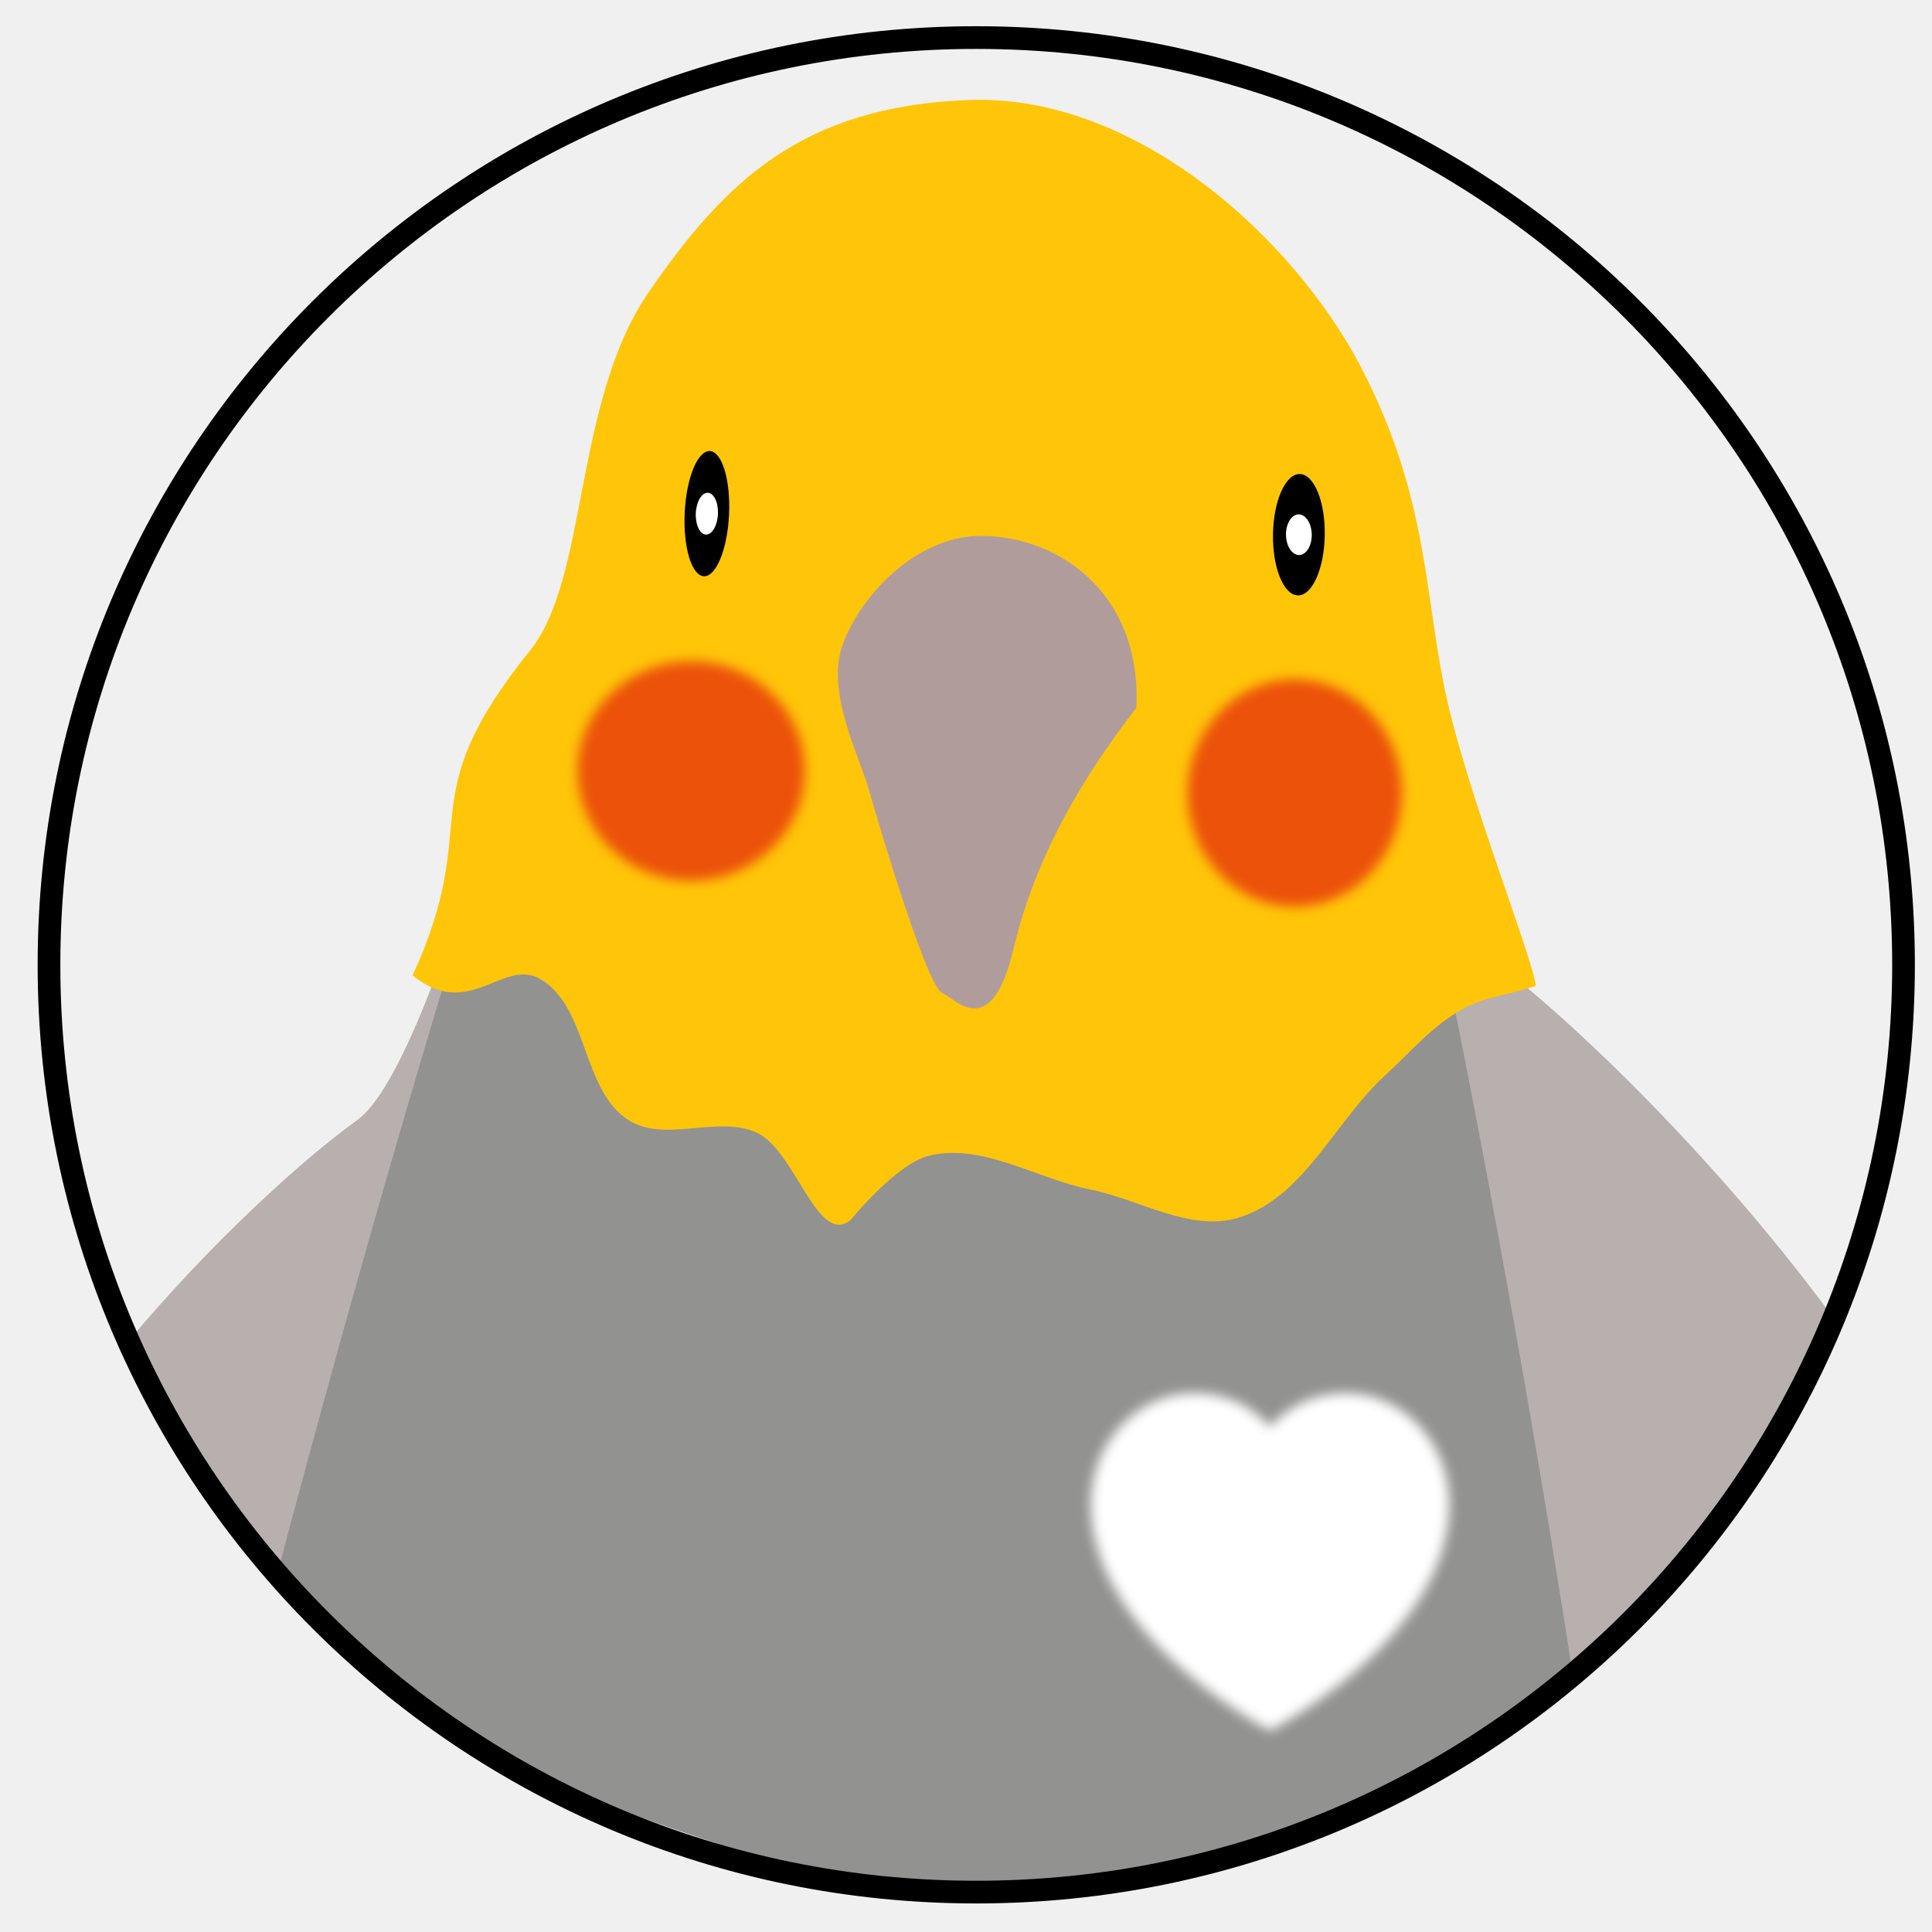
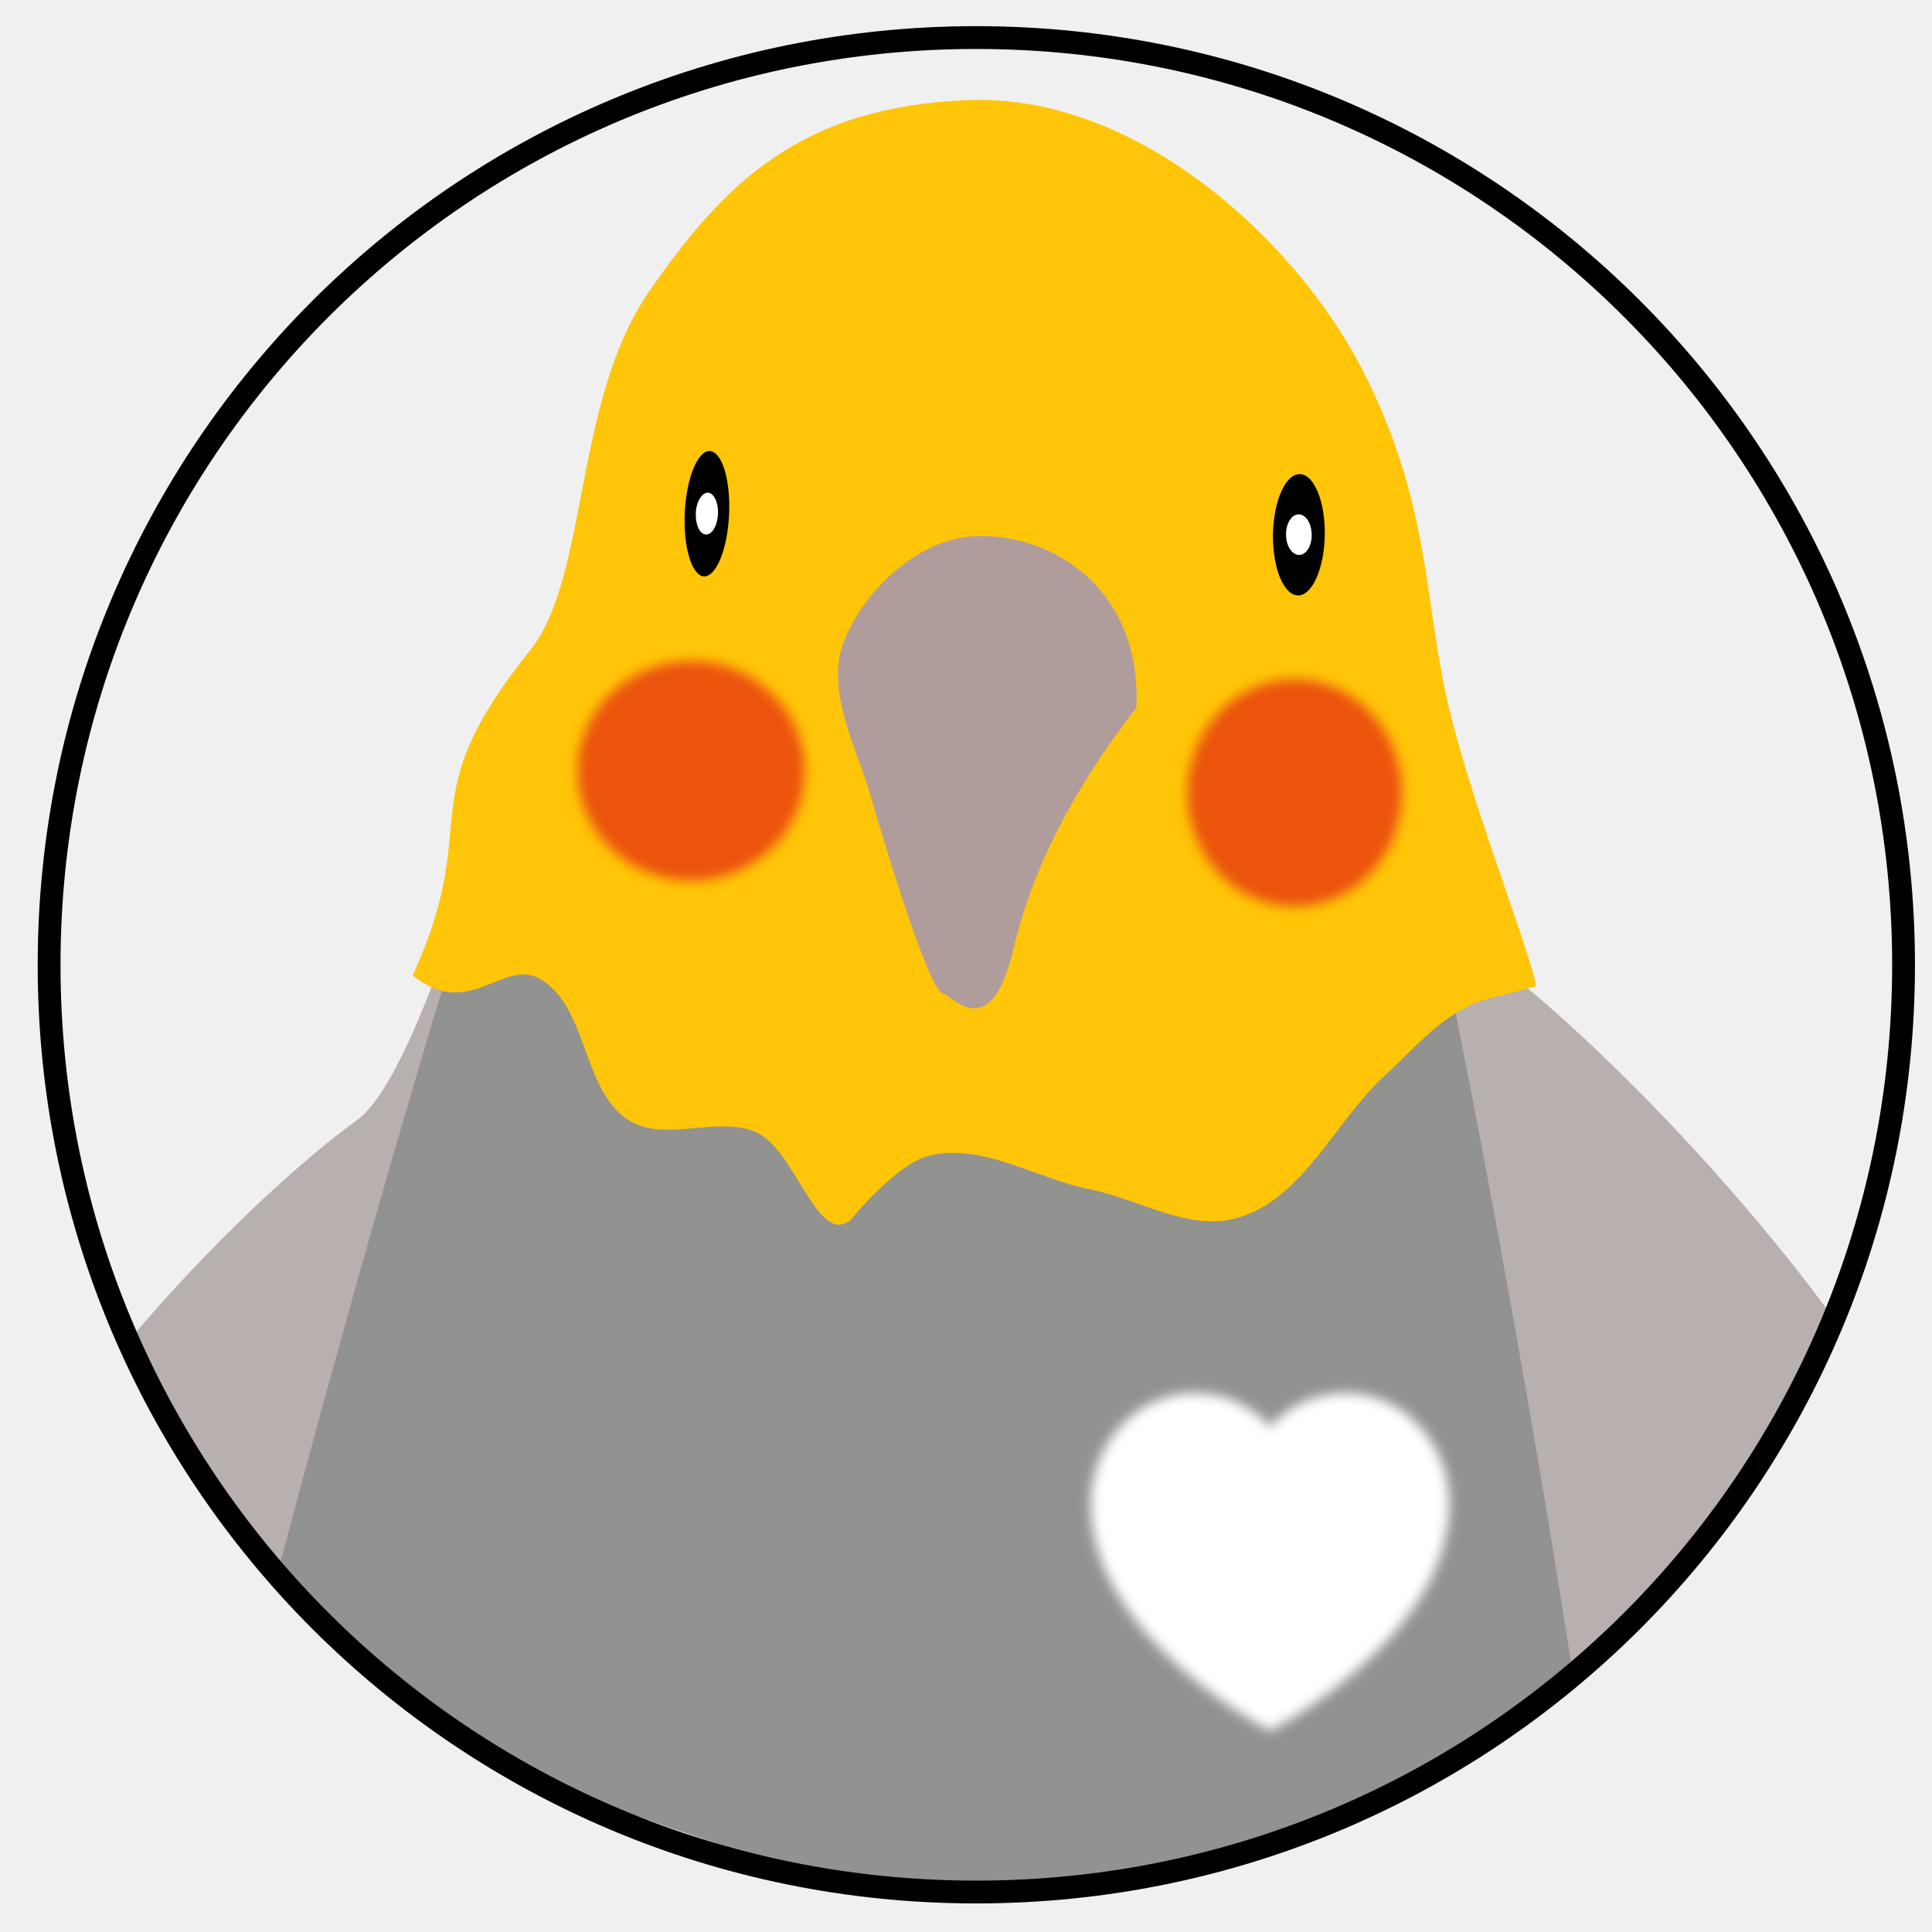
- <svg xmlns="http://www.w3.org/2000/svg" style="isolation:isolate" viewBox="0 0 720 720" width="720pt" height="720pt" version="1.1" id="svg153" xml:space="preserve">
-   <defs id="defs5">
-     <clipPath id="_clipPath_KVCe0lemcKYx9lWfmhvlXVyDipBmjrDV">
-       <rect width="720" height="720" id="rect2" />
+ <svg xmlns="http://www.w3.org/2000/svg" version="1.2" viewBox="0 0 720 720" width="64" height="64">
+   <defs>
+     <clipPath clipPathUnits="userSpaceOnUse" id="cp1">
+       <path d="m0 0h720v720h-720z" />
    </clipPath>
+     <filter x="-50%" y="-50%" width="200%" height="200%" id="f1">
+       <feGaussianBlur stdDeviation="2.1" />
+     </filter>
  </defs>
-   <g clip-path="url(#_clipPath_KVCe0lemcKYx9lWfmhvlXVyDipBmjrDV)" id="g151" style="display:inline;stroke-width:1;stroke-dasharray:none">
-     <g id="g11" style="stroke-width:1;stroke-dasharray:none" transform="matrix(2.418371,0,0,2.418371,-563.4402,-128.9179)">
-       <path d="m 365.938,344.493 c 0,0 -47.9,-14.214 -58.486,-21.549 -14.249,-9.872 -25.954,-20.985 -33.728,-30.616 17.93,-55.998 26.827,-96.798 39.826,-124.375 22.228,-91.839 96.846,-95.876 133.538,7.004 3.068,6.68 12.866,13.833 19.962,28.948 2.906,6.191 2.244,12.98 4.478,22.436 2.054,12.737 1.732,35.802 12.824,77.197 -9.566,8.777 -23.649,20.067 -38.728,26.668 -21.467,9.398 -42.548,13.782 -42.548,13.782" fill="#929291" id="path7" style="isolation:isolate;stroke-width:1;stroke-dasharray:none" />
-     </g>
-     <g id="layer1" style="isolation:isolate" transform="matrix(2.401366,0.2862867,-0.2862867,2.401366,-355.0424,-175.1171)" />
-     <g id="g26191" style="isolation:isolate" transform="matrix(-2.408057,0.2231111,0.2231111,2.408057,1141.288,-192.0925)" />
-     <g id="g22" style="stroke-width:1;stroke-dasharray:none" transform="matrix(2.418371,0,0,2.418371,-563.4402,-128.9179)">
-       <mask id="_mask_cCFzqUTCLuu4LyETUUXiHxZ4YY5vIomj" x="-200%" y="-200%" width="400%" height="400%">
-         <rect x="-200%" y="-200%" width="400%" height="400%" style="fill:#ffffff" id="rect13" />
-         <path d="m 311.453,169.209 c -23.483,71.423 -53.264,189.105 -61.266,235.195 -8.002,46.09 -3.689,64.991 -4.951,90.737 -2.573,-4.681 -31.5,-44.689 -32.189,-85.283 -0.105,-6.184 -11.918,-10.682 -10.364,-14.103 9.058,-19.949 -1.106,-9.062 4.571,-21.523 6.697,-14.7 -1.991,-22.321 3.207,-29.566 5.197,-7.244 22.666,-31.124 17.982,-32.578 -4.684,-1.455 8.944,-18.583 12.053,-22.199 3.108,-3.617 -9.73,2.365 -5.378,-5.399 14.706,-24.843 39.761,-49.119 52.914,-58.575 6.18,-4.442 13.411,-25.133 16.011,-33.829 2.565,-8.581 3.329,-18.657 7.41,-22.877 z" fill="#000000" stroke="none" id="path15" />
-       </mask>
-       <path d="m 312.435,169.809 c -11.669,35.492 -25.137,82.259 -36.715,125.987 -13.353,-18.964 -17.02,-23.618 -23.083,-35.657 12.705,-15.156 26.669,-27.951 35.394,-34.224 6.18,-4.442 13.411,-25.133 16.011,-33.829 2.565,-8.581 4.311,-18.057 8.392,-22.277 z" fill="#b8b0ae" id="path20" style="stroke-width:1;stroke-dasharray:none" />
-     </g>
-     <g id="g33" style="stroke-width:1;stroke-dasharray:none" transform="matrix(2.417896,0.04791454,-0.04791454,2.417896,-550.3352,-149.6216)">
-       <mask id="_mask_4ysCpyB2vvypZIvLlFycXenfUo0Daryy" x="-200%" y="-200%" width="400%" height="400%">
-         <rect x="-200%" y="-200%" width="400%" height="400%" style="fill:#ffffff" id="rect24" />
-         <path d="m 438.308,135.758 c 22.448,81.797 46.761,214.77 51.075,266.108 4.313,51.338 -4.719,70.856 -6.872,98.886 4.377,-4.53 51.653,-41.842 58.858,-85.494 1.098,-6.65 18.588,-9.114 16.903,-13.119 -9.825,-23.352 2.962,-9.552 -3.201,-24.142 -7.271,-17.212 6.254,-23.677 -0.027,-32.543 -6.281,-8.866 -27.466,-38.158 -20.581,-38.78 6.885,-0.622 -9.872,-21.855 -13.738,-26.385 -3.867,-4.53 13.475,4.519 8.477,-4.736 -17.107,-29.773 -49.02,-61.027 -66.277,-73.886 -8.108,-6.042 -15.221,-29.825 -17.585,-39.731 -2.332,-9.776 -1.874,-20.8 -7.032,-26.178 z" fill="#000000" stroke="none" id="path26" />
-       </mask>
-       <path d="m 438.308,135.758 c 13.57,49.448 27.822,117.598 37.925,175.109 41.017,-41.597 26.407,-32.666 39.785,-55.043 -17.305,-22.952 -39.648,-44.138 -53.093,-54.157 -8.108,-6.042 -15.221,-29.825 -17.585,-39.731 -2.332,-9.776 -1.874,-20.8 -7.032,-26.178 z" fill="#b8b0ae" id="path31" style="stroke-width:1;stroke-dasharray:none" />
-     </g>
-     <g id="g55" style="stroke-width:1;stroke-dasharray:none" transform="matrix(2.416365,-0.0984725,0.0984725,2.416365,-586.9432,-97.00123)">
-       <path d="m 298.275,202.732 c 12.135,-23.751 0.238,-26.486 20.174,-49.356 9.398,-10.78 8.196,-38.031 20.494,-54.391 12.297,-16.359 24.614,-27.645 50.476,-27.548 25.861,0.097 49.238,23.44 58.727,43.657 9.488,20.218 8.282,35.004 10.933,50.558 2.652,15.554 11.766,41.288 12.078,45.763 -6.379,1.619 -8.043,1.38 -11.629,3.197 -4.584,2.322 -8.155,6.26 -12.088,9.567 -8.068,6.783 -13.376,18.457 -23.59,21.059 -7.475,1.904 -15.037,-3.45 -22.532,-5.272 -8.241,-2.003 -16.357,-7.904 -24.67,-6.224 -5.099,1.031 -12.462,9.395 -12.462,9.395 -5.274,3.976 -8.049,-11.118 -13.963,-14.059 -5.875,-2.922 -14.061,1.028 -19.507,-2.633 -7.14,-4.799 -5.559,-17.82 -12.854,-22.38 -5.549,-3.469 -11.232,6.095 -19.587,-1.333 z" fill="#ffc508" id="path35" style="stroke-width:1;stroke-dasharray:none" />
-       <defs id="defs40">
-         <filter id="EYw7oovCg3f9zefCSUAqYmGNbV1QQGbQ" x="-0.977" y="-1.275" width="2.954" height="3.55" filterUnits="objectBoundingBox" color-interpolation-filters="sRGB">
-           <feGaussianBlur stdDeviation="0.892" id="feGaussianBlur37" />
-         </filter>
-       </defs>
-       <defs id="defs49">
-         <filter id="uKdp3M30VqXK7YiJ20jgbYFy5s4WcH76" x="-0.979" y="-1.272" width="2.959" height="3.545" filterUnits="objectBoundingBox" color-interpolation-filters="sRGB">
-           <feGaussianBlur stdDeviation="0.893" id="feGaussianBlur46" />
-         </filter>
-       </defs>
-     </g>
-     <defs id="defs60">
-       <filter id="hQDUXRsl6WHvd8V6ZbNrVFL9gUBbCyio" x="-0.062" y="-0.059" width="1.125" height="1.118" filterUnits="objectBoundingBox" color-interpolation-filters="sRGB">
-         <feGaussianBlur stdDeviation="0.859" id="feGaussianBlur57" />
-       </filter>
-     </defs>
-     <g id="g91" style="stroke-width:1;stroke-dasharray:none" transform="matrix(2.413917,-0.146704,0.146704,2.413917,-586.9752,-71.53391)">
-       <defs id="defs69">
-         <filter id="CVXXHZ85v2tq8zqxOpafeppzsRWM09tr" x="-2.058" y="-2.2" width="5.05" height="5.339" filterUnits="objectBoundingBox" color-interpolation-filters="sRGB">
-           <feGaussianBlur stdDeviation="0.75" id="feGaussianBlur66" />
-         </filter>
-       </defs>
-       <mask id="_mask_NU3y4WGFBXhBnDUYNISb5R1BTbJUFG15" x="-200%" y="-200%" width="400%" height="400%">
-         <rect x="-200%" y="-200%" width="400%" height="400%" style="fill:#ffffff" id="rect82" />
-         <path d="m 382.263,196.225 c 4.174,-18.755 7.209,-59.543 7.209,-59.543 2.853,0.474 27.455,17.853 18.763,27.78 -8.692,9.928 -16.928,20.888 -21.133,34.825 -4.206,13.937 -8.544,7.168 -10.664,6.11 -2.12,-1.059 -8.028,-26.144 -9.163,-31.461 -1.134,-5.317 -5.208,-3.783 -7.158,-20.249 0,0 14.898,-18.318 24.604,-17.684 5.837,4.262 -2.458,60.222 -2.458,60.222 z" fill="#000000" stroke="none" id="path84" />
-       </mask>
-       <path d="m 385.711,136.324 c 11.533,0.373 24.278,9.473 22.463,27.201 -8.692,9.928 -16.867,21.826 -21.072,35.763 -4.206,13.937 -8.544,7.168 -10.664,6.11 -2.12,-1.059 -8.028,-26.144 -9.163,-31.461 -1.134,-5.317 -5.783,-15.554 -2.749,-22.459 3.493,-7.948 12.507,-15.434 21.185,-15.153 z" fill="#b19c9c" id="path89" style="stroke:#b19c9c;stroke-width:1;stroke-dasharray:none;stroke-opacity:1" />
-     </g>
-     <g id="g105" style="stroke-width:1;stroke-dasharray:none" transform="matrix(2.418371,0,0,2.418371,-563.4402,-128.9179)">
-       <path d="m 429.15,135.646 c 0.077,-5.161 1.928,-9.325 4.13,-9.292 2.202,0.033 3.927,4.25 3.849,9.412 -0.077,5.161 -1.927,9.325 -4.129,9.292 -2.202,-0.033 -3.927,-4.25 -3.85,-9.412 z" fill="#000000" id="path97" style="stroke-width:1;stroke-dasharray:none" />
-       <path d="m 431.163,135.949 c -0.1,-1.724 0.704,-3.233 1.795,-3.367 1.091,-0.134 2.058,1.157 2.159,2.881 0.1,1.724 -0.704,3.233 -1.795,3.367 -1.091,0.134 -2.059,-1.157 -2.159,-2.881 z" fill="#ffffff" id="path99" style="stroke-width:1;stroke-dasharray:none" />
-       <path d="m 338.497,132.301 c 0.254,-5.325 1.991,-9.574 3.876,-9.484 1.885,0.09 3.21,4.485 2.956,9.81 -0.254,5.324 -1.991,9.573 -3.876,9.483 -1.886,-0.09 -3.21,-4.485 -2.956,-9.809 z" fill="#000000" id="path101" style="stroke-width:1;stroke-dasharray:none" />
-       <path d="m 340.204,132.478 c 0.055,-1.778 0.865,-3.228 1.809,-3.237 0.943,-0.008 1.664,1.429 1.609,3.208 -0.055,1.778 -0.866,3.229 -1.809,3.237 -0.943,0.008 -1.664,-1.429 -1.609,-3.208 z" fill="#ffffff" id="path103" style="stroke-width:1;stroke-dasharray:none" />
-     </g>
-     <defs id="defs114">
-       <filter id="VrRq4KlKoDmP29QDmig2XJTZuuLhVOVI" x="-0.016" y="-0.055" width="1.032" height="1.109" filterUnits="objectBoundingBox" color-interpolation-filters="sRGB">
-         <feGaussianBlur stdDeviation="0.859" id="feGaussianBlur111" />
-       </filter>
-     </defs>
-     <g filter="url(#VrRq4KlKoDmP29QDmig2XJTZuuLhVOVI)" id="g118" style="stroke-width:1;stroke-dasharray:none" transform="matrix(2.418371,0,0,2.418371,-563.4402,-128.9179)">
-       <ellipse vector-effect="non-scaling-stroke" cx="432.5" cy="175.5" rx="16.5" ry="17.5" fill="#ec520a" id="ellipse62" style="isolation:isolate;stroke-width:1;stroke-dasharray:none" />
-       <ellipse vector-effect="non-scaling-stroke" cx="339.5" cy="172.104" rx="17.5" ry="16.896" fill="#ec520a" id="ellipse116" style="stroke-width:1;stroke-dasharray:none" />
-     </g>
-     <defs id="defs135">
-       <filter id="70wCOsDzvOQrsUc5TZ7RnClVcecSck5C" x="-0.037" y="-0.04" width="1.075" height="1.079" filterUnits="objectBoundingBox" color-interpolation-filters="sRGB">
-         <feGaussianBlur stdDeviation="0.859" id="feGaussianBlur132" />
-       </filter>
-     </defs>
-     <g filter="url(#70wCOsDzvOQrsUc5TZ7RnClVcecSck5C)" id="g139" style="isolation:isolate;stroke-width:1;stroke-dasharray:none" transform="matrix(2.418371,0,0,2.418371,-563.4402,-128.9179)">
-       <path d="m 440.377,268 c -4.615,0 -8.77,1.841 -11.68,5.2 -2.91,-3.359 -7.066,-5.2 -11.68,-5.2 -8.799,0 -15.932,7.643 -15.932,17.072 0,2.534 0.418,4.971 1.149,7.299 0,0 0.664,2.101 1.251,3.257 6.716,14.785 25.211,24.372 25.211,24.372 0,0 18.496,-9.587 25.211,-24.372 0,0 0.866,-1.97 1.251,-3.257 0.698,-2.338 1.149,-4.765 1.149,-7.299 0,-9.429 -7.133,-17.072 -15.932,-17.072 z" fill="#ffffff" id="path137" style="stroke-width:1;stroke-dasharray:none" />
-     </g>
-     <g id="layer2" style="display:inline;isolation:isolate;stroke-width:1;stroke-dasharray:none" transform="matrix(2.418371,0,0,2.418371,-534.9226,-105.4154)">
-       <circle style="isolation:isolate;fill:none;fill-opacity:1;stroke:#000000;stroke-width:3.497;stroke-linecap:round;stroke-linejoin:round;stroke-dasharray:none;stroke-opacity:1" id="path901" cx="371.633" cy="192.27" r="142.892" />
+   <style>
+ 		.s0 { fill: #929291 } 
+ 		.s1 { fill: #b8b0ae } 
+ 		.s2 { fill: #ffc508 } 
+ 		.s3 { fill: #b19c9c;stroke: #b19c9c;stroke-width: 2.4 } 
+ 		.s4 { fill: #000000 } 
+ 		.s5 { fill: #ffffff } 
+ 		.s6 { filter: url(#f1);fill: #ec520a } 
+ 		.s7 { filter: url(#f1);fill: #ffffff } 
+ 		.s8 { fill: none;stroke: #000000;stroke-linecap: round;stroke-linejoin: round;stroke-width: 8.5 } 
+ 	</style>
+   <g id="Clip-Path: g151" clip-path="url(#cp1)">
+     <g id="g151">
+       <g id="g11">
+         <path id="path7" class="s0" d="m321.5 704.2c0 0-115.8-34.4-141.4-52.1-34.5-23.9-62.8-50.8-81.6-74.1 43.4-135.4 64.9-234.1 96.3-300.7 53.8-222.1 234.2-231.9 323 16.9 7.4 16.1 31.1 33.4 48.3 70 7 15 5.4 31.4 10.8 54.3 5 30.8 4.2 86.5 31 186.6-23.1 21.3-57.2 48.6-93.7 64.5-51.9 22.8-102.9 33.4-102.9 33.4" />
+       </g>
+       <g id="layer1">
+ 			</g>
+       <g id="g26191">
+ 			</g>
+       <g id="g22">
+         <path id="path20" class="s1" d="m192.1 281.7c-28.2 85.9-60.7 199-88.7 304.7-32.3-45.8-41.2-57.1-55.9-86.2 30.8-36.7 64.5-67.6 85.6-82.8 15-10.7 32.5-60.8 38.7-81.8 6.3-20.7 10.5-43.7 20.3-53.9z" />
+       </g>
+       <g id="g33">
+         <path id="path31" class="s1" d="m518.7 263.3c5.2 24 21.3 81.9 40.6 96.9 32 24.8 85 77.1 125.8 133.5-33.4 53.4 2.3 32.5-98.8 131.1-21.7-139.5-52.9-305-83.4-425.2 12.3 13.3 10.6 39.9 15.8 63.7z" />
+       </g>
+       <g id="g55">
+         <path id="path35" class="s2" d="m153.8 363.5c26.9-58.6-2.1-64 43.8-121.2 21.7-27 16.1-92.8 44.2-133.5 28.1-40.7 56.8-69.2 119.3-71.5 62.5-2.3 121.3 51.8 146.2 99.7 24.9 47.9 23.4 83.7 31.4 121.1 7.9 37.3 32.5 98.6 33.7 109.4-15.3 4.5-19.3 4.1-27.8 8.8-10.9 6.1-19.1 16-28.3 24.3-18.8 17.2-30.5 46-54.9 53.2-17.9 5.4-36.7-6.8-55-10.5-20.1-4-40.3-17.5-60.2-12.6-12.2 3-29.2 23.9-29.2 23.9-12.3 10.2-20.5-26-35.1-32.6-14.5-6.4-33.9 3.9-47.4-4.4-17.7-10.9-15.2-42.5-33.3-52.8-13.7-7.8-26.5 15.8-47.4-1.3z" />
+       </g>
+       <g id="g91">
+         <path id="path89" class="s3" d="m364.1 201c27.9-0.8 60 19.3 58.2 62.3-19.5 25.3-37.5 55.2-45.6 89.4-8.1 34.3-19.6 18.6-24.9 16.4-5.2-2.3-23.2-62-26.7-74.6-3.5-12.7-16.2-36.7-9.9-53.9 7.2-19.7 27.9-39.1 48.9-39.6z" />
+       </g>
+       <g id="g105">
+         <path id="path97" class="s4" d="m474.4 199.1c0.2-12.5 4.7-22.5 10-22.4 5.3 0 9.5 10.2 9.3 22.7-0.2 12.5-4.7 22.6-10 22.5-5.3-0.1-9.5-10.3-9.3-22.8z" />
+         <path id="path99" class="s5" d="m479.3 199.9c-0.3-4.2 1.7-7.9 4.3-8.2 2.7-0.3 5 2.8 5.2 7 0.3 4.2-1.7 7.8-4.3 8.1-2.6 0.3-5-2.8-5.2-6.9z" />
+         <path id="path101" class="s4" d="m255.2 191c0.6-12.8 4.8-23.1 9.3-22.9 4.6 0.2 7.8 10.8 7.2 23.7-0.6 12.9-4.8 23.2-9.4 23-4.5-0.3-7.7-10.9-7.1-23.8z" />
+         <path id="path103" class="s5" d="m259.3 191.5c0.1-4.3 2.1-7.8 4.4-7.9 2.3 0 4 3.5 3.9 7.8-0.2 4.3-2.1 7.8-4.4 7.8-2.3 0-4-3.4-3.9-7.7z" />
+       </g>
+       <g id="g118">
+         <path id="ellipse62" class="s6" d="m482.5 337.8c-22.1 0-39.9-18.9-39.9-42.3 0-23.4 17.8-42.3 39.9-42.3 22.1 0 39.9 18.9 39.9 42.3 0 23.4-17.8 42.3-39.9 42.3z" />
+         <path id="ellipse116" class="s6" d="m257.6 328.2c-23.4 0-42.3-18.3-42.3-40.9 0-22.6 18.9-40.9 42.3-40.9 23.4 0 42.3 18.3 42.3 40.9 0 22.6-18.9 40.9-42.3 40.9z" />
+       </g>
+       <g id="g139">
+         <path id="path137" class="s7" d="m540.1 560.5c0 6.1-1.1 12-2.8 17.6-0.9 3.2-3 7.9-3 7.9-16.3 35.8-61 59-61 59 0 0-44.7-23.2-61-59-1.4-2.8-3-7.9-3-7.9-1.8-5.6-2.8-11.5-2.8-17.6 0-22.8 17.3-41.3 38.6-41.3 11.1 0 21.2 4.5 28.2 12.6 7-8.1 17.1-12.6 28.3-12.6 21.2 0 38.5 18.5 38.5 41.3z" />
+       </g>
+       <g id="layer2">
+         <path id="path901" class="s8" d="m363.8 705.1c-191.1 0-345.5-154.4-345.5-345.5 0-191.1 154.4-345.6 345.5-345.6 191.1 0 345.6 154.5 345.6 345.6 0 191.1-154.5 345.5-345.6 345.5z" />
+       </g>
    </g>
  </g>
</svg>
